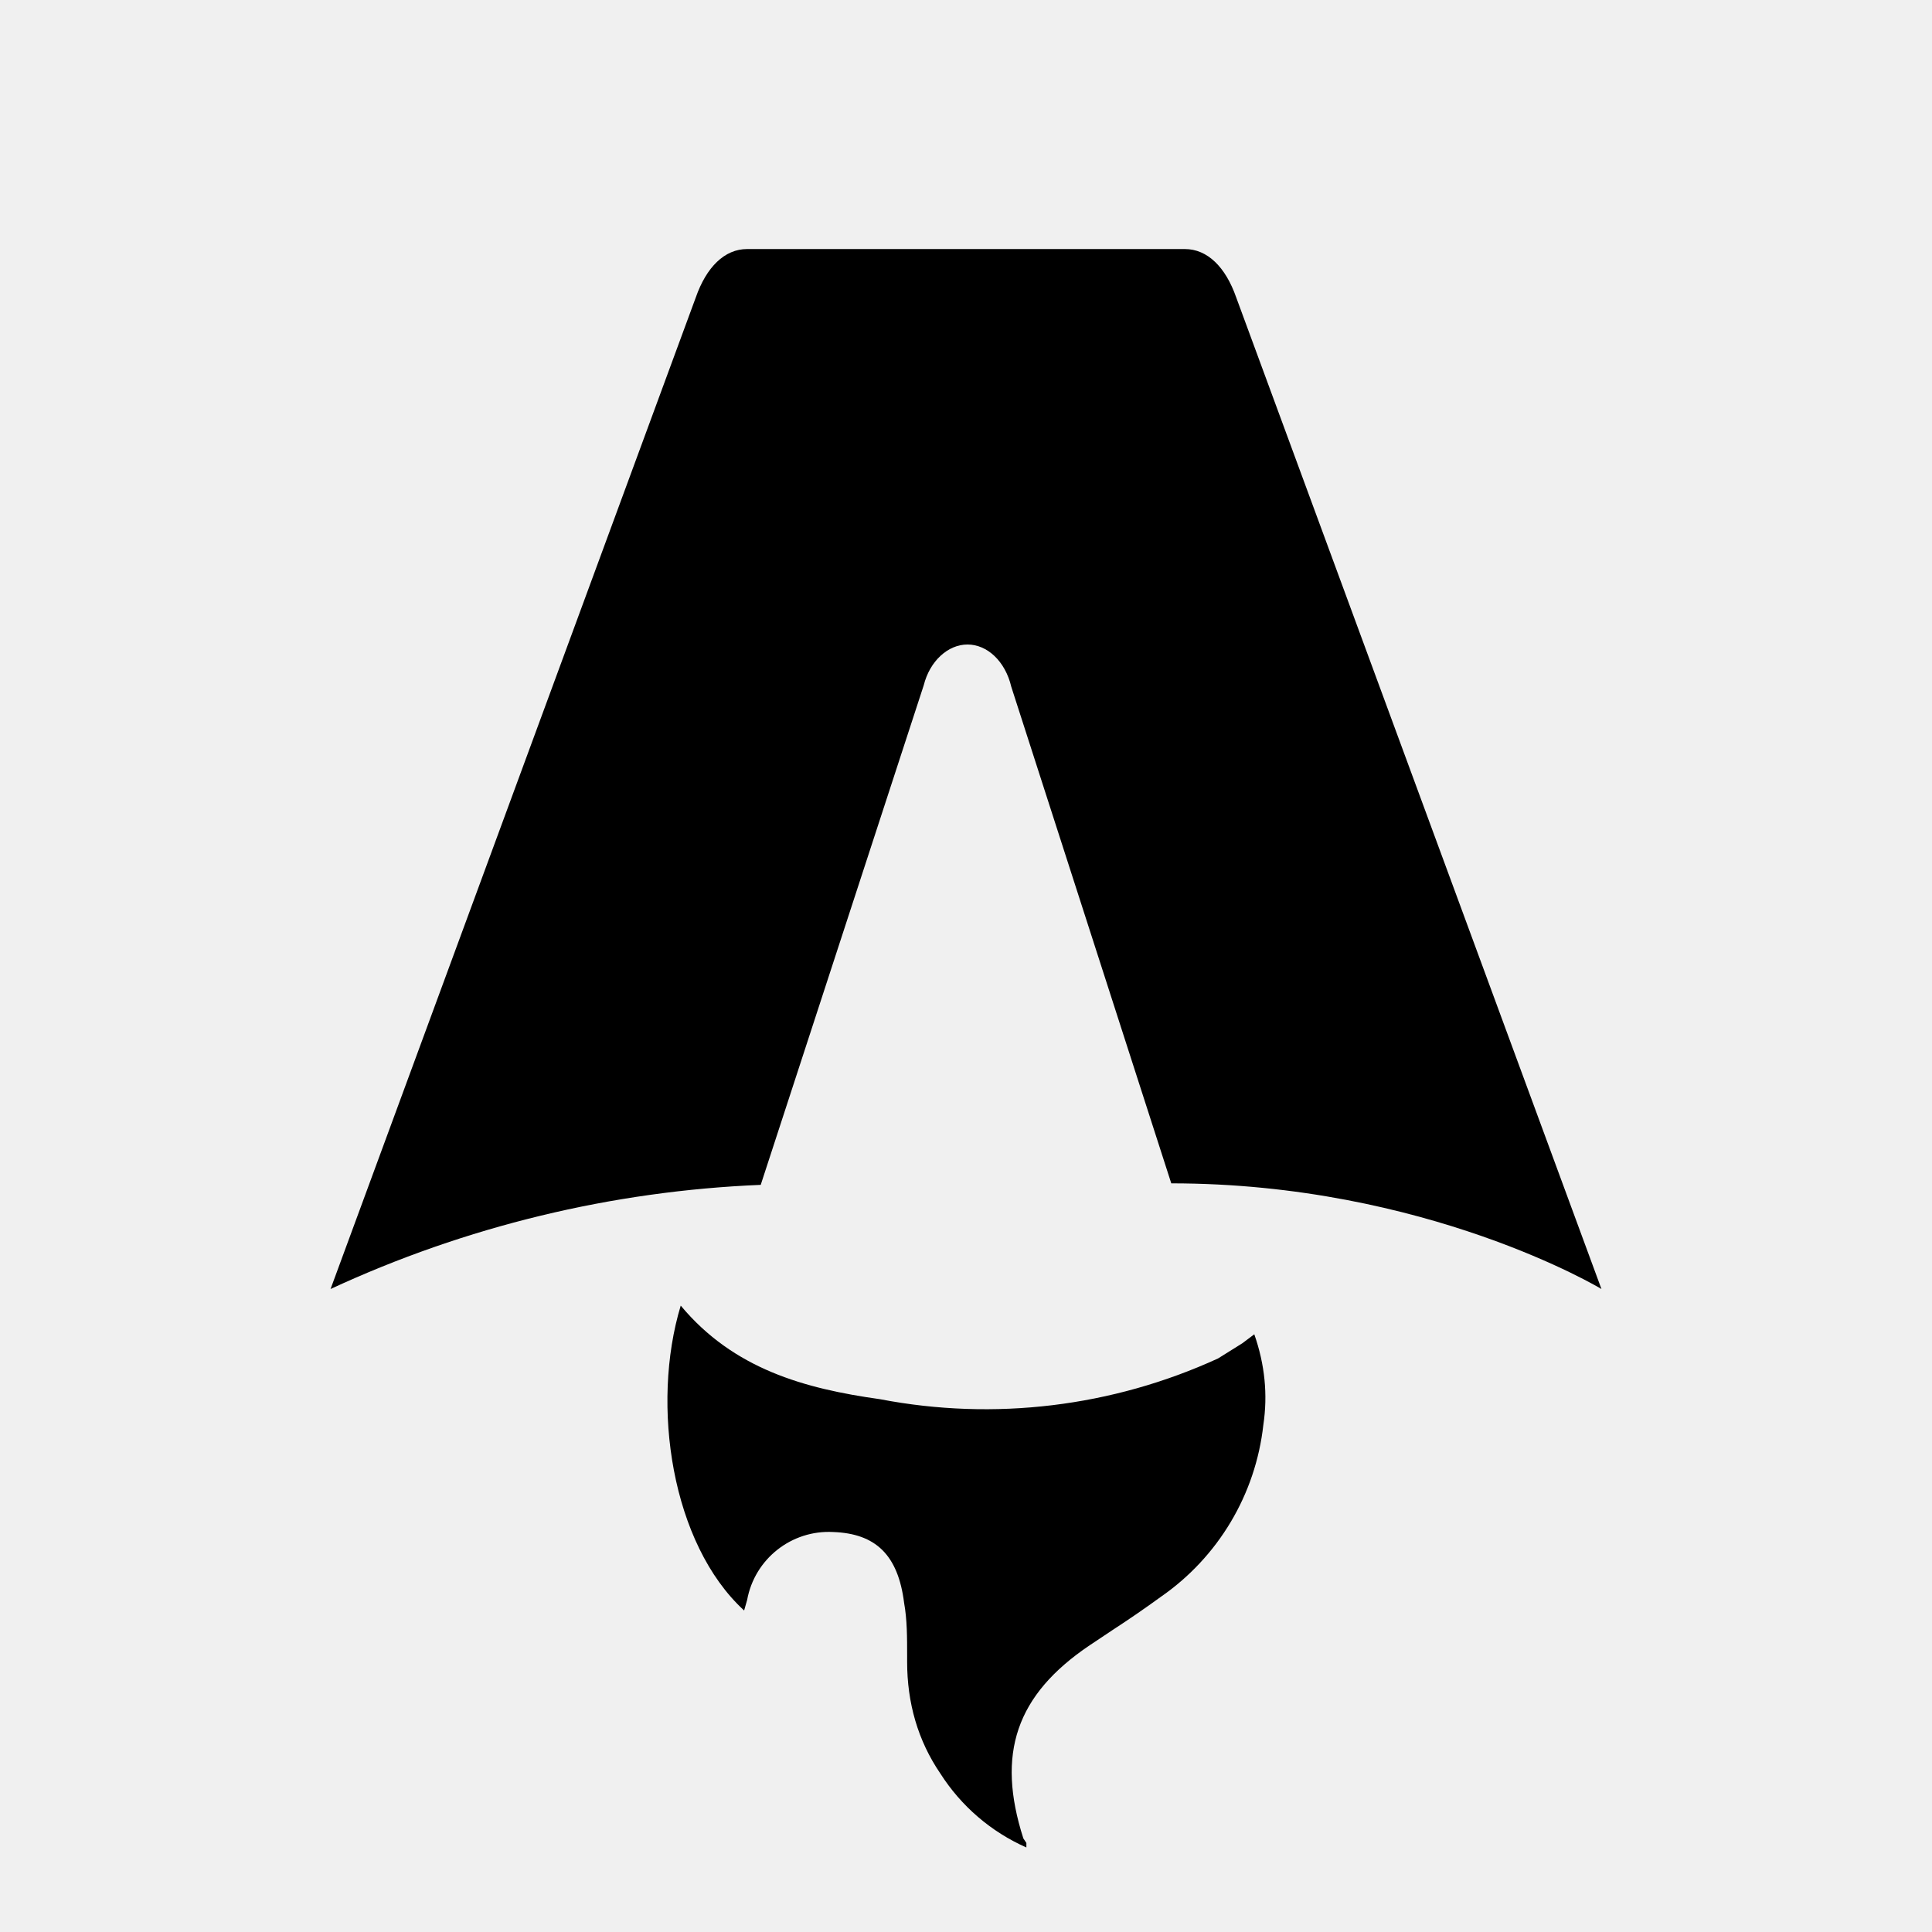
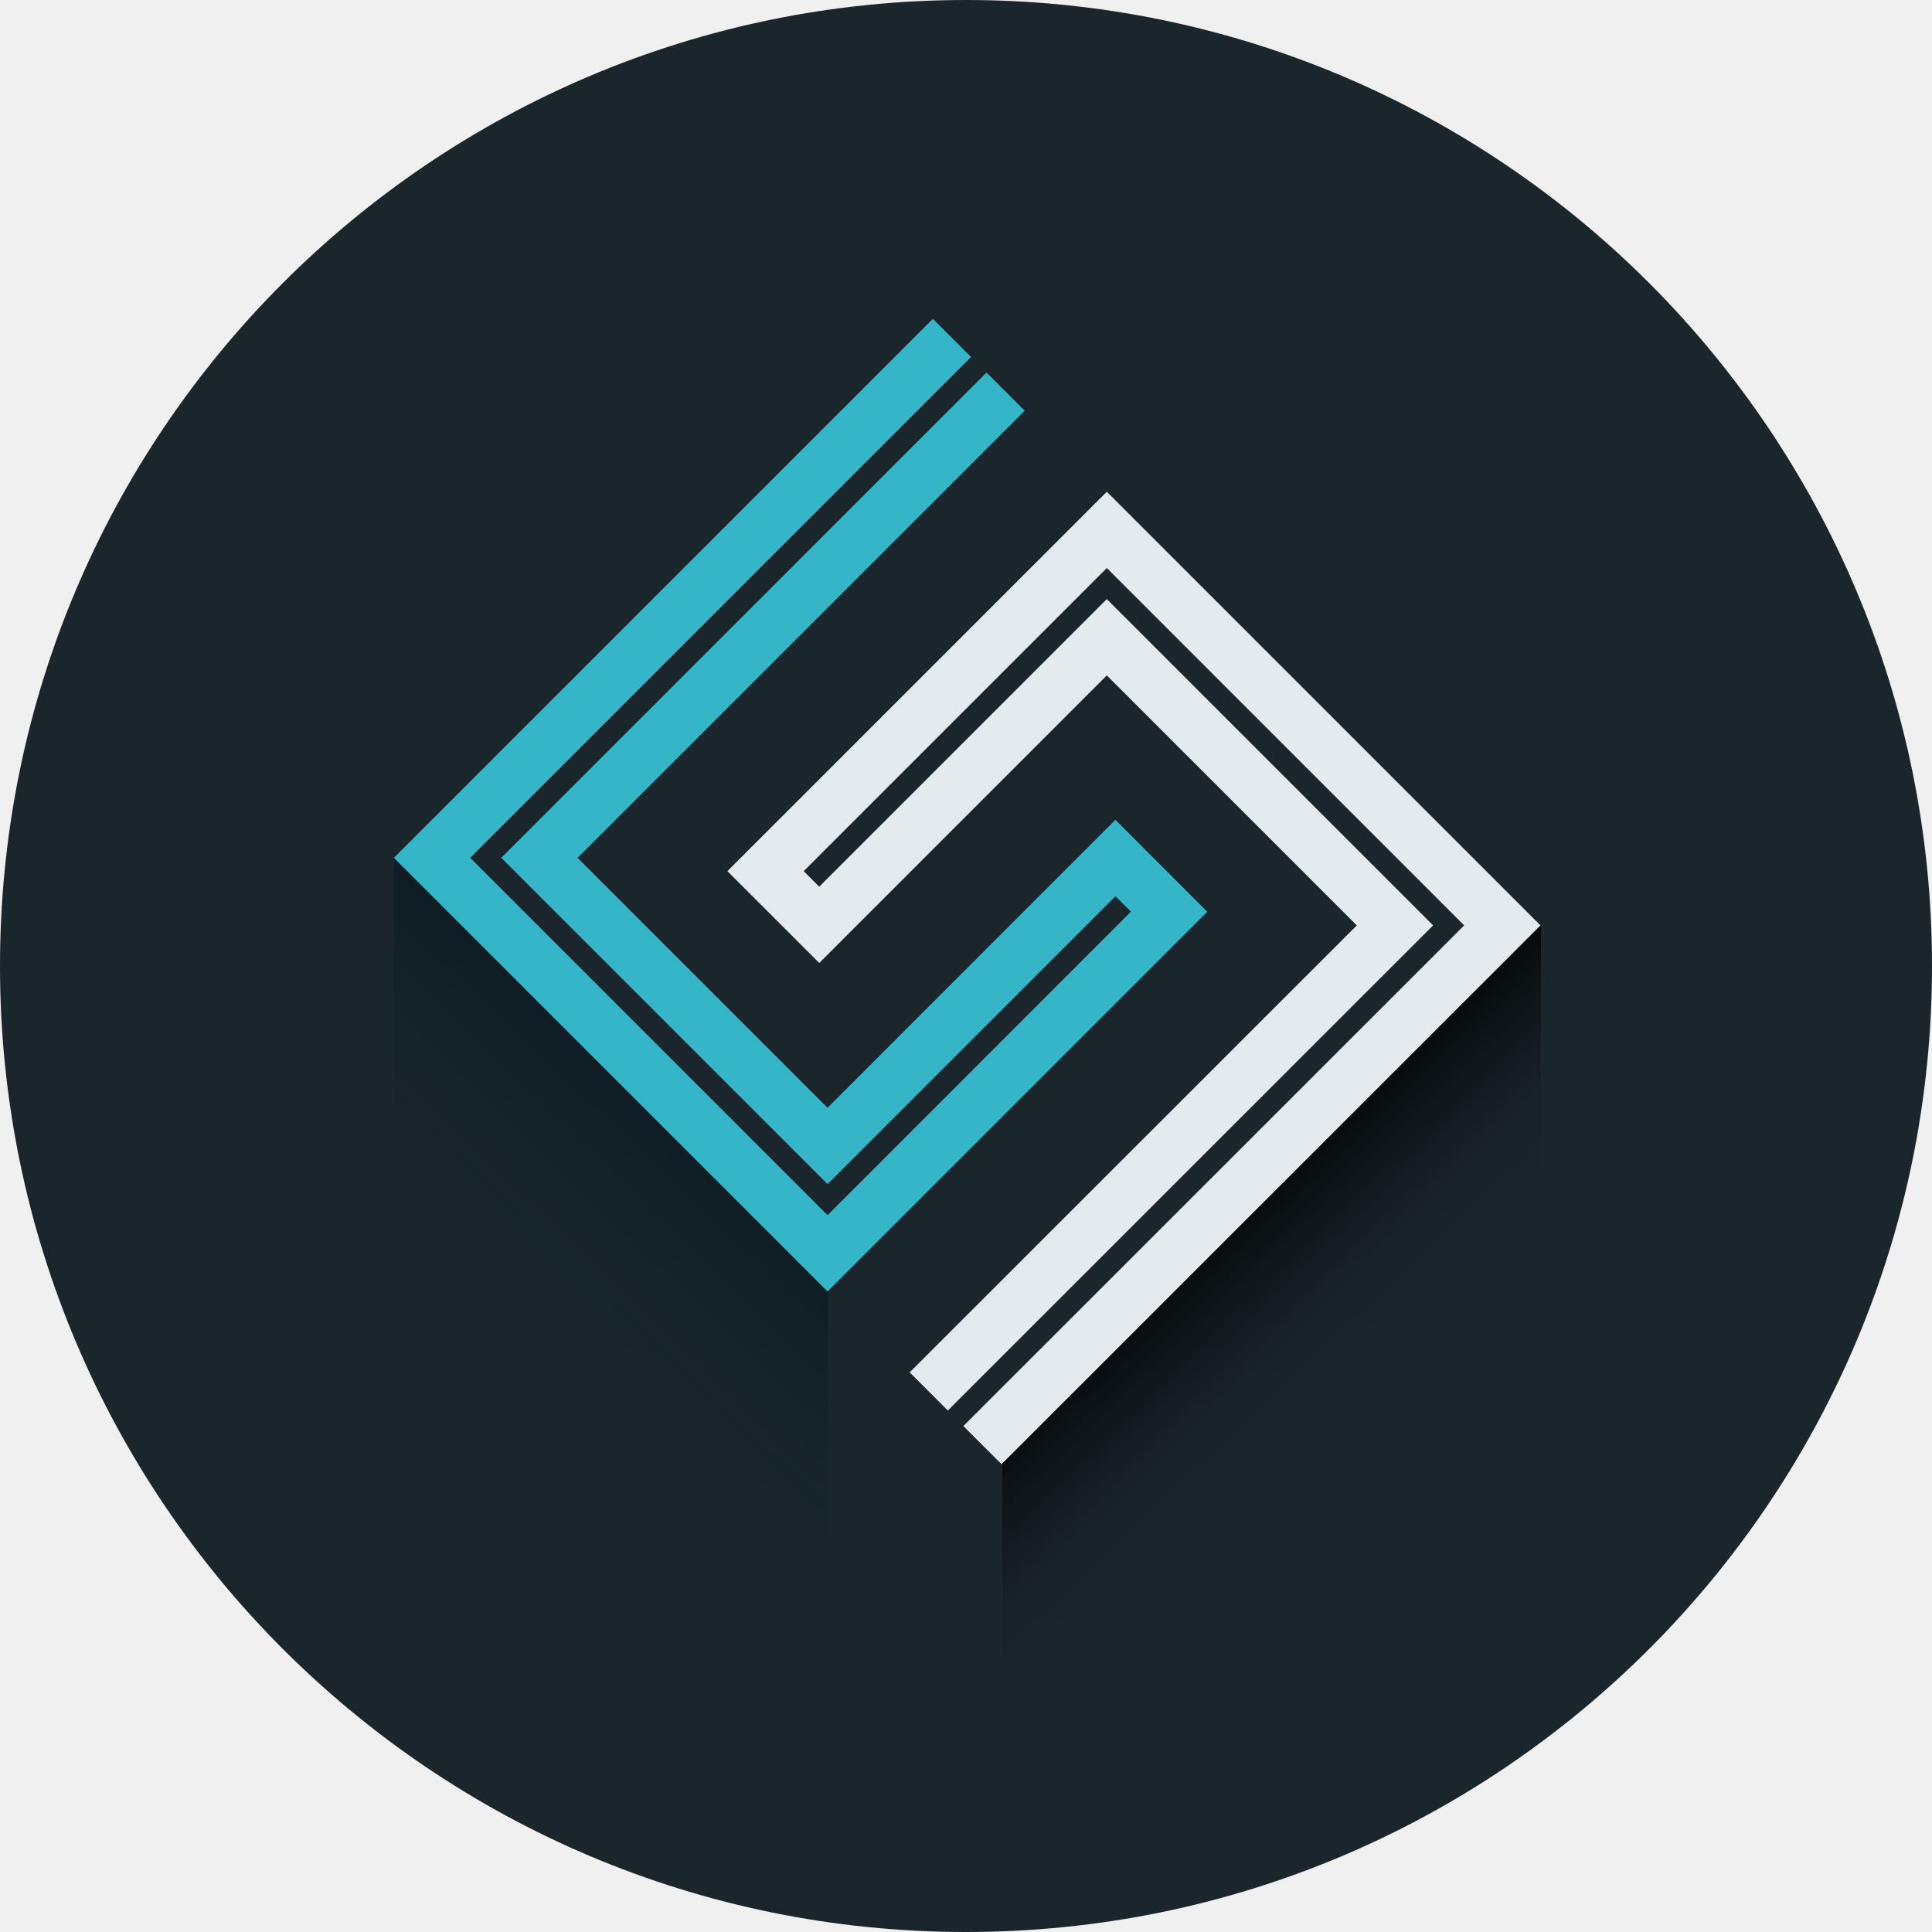
- <svg xmlns="http://www.w3.org/2000/svg" fill="none" viewBox="0 0 128 128">
-   <path d="M50.4 78.5a75.1 75.1 0 0 0-28.5 6.9l24.2-65.7c.7-2 1.9-3.2 3.4-3.2h29c1.5 0 2.7 1.2 3.4 3.2l24.2 65.7s-11.6-7-28.5-7L67 45.5c-.4-1.7-1.6-2.8-2.9-2.8-1.3 0-2.5 1.1-2.9 2.7L50.4 78.5Zm-1.1 28.2Zm-4.2-20.2c-2 6.6-.6 15.8 4.2 20.2a17.5 17.5 0 0 1 .2-.7 5.5 5.5 0 0 1 5.7-4.5c2.8.1 4.3 1.5 4.7 4.7.2 1.1.2 2.3.2 3.5v.4c0 2.7.7 5.2 2.2 7.4a13 13 0 0 0 5.7 4.9v-.3l-.2-.3c-1.8-5.6-.5-9.5 4.4-12.8l1.5-1a73 73 0 0 0 3.2-2.2 16 16 0 0 0 6.8-11.4c.3-2 .1-4-.6-6l-.8.6-1.6 1a37 37 0 0 1-22.4 2.7c-5-.7-9.7-2-13.2-6.2Z" />
-   <style>
-         path { fill: #000; }
-         @media (prefers-color-scheme: dark) {
-             path { fill: #FFF; }
-         }
-     </style>
+ <svg xmlns="http://www.w3.org/2000/svg" width="206" height="206" viewBox="0 0 206 206" fill="none">
+   <circle cx="103" cy="103" r="103" fill="#1B262C" />
+   <path style="mix-blend-mode:multiply" d="M164.313 98.61V126.789L106.862 184.95V155.899L164.313 98.61Z" fill="url(#paint0_linear_1_38)" />
+   <path style="mix-blend-mode:multiply" d="M42 91.185V135.442L88.284 182.45V137.335L42 91.185Z" fill="url(#paint1_linear_1_38)" />
+   <path d="M118.932 87.413L88.239 118.121L61.584 91.466L109.258 43.792L105.19 39.724L53.449 91.466L88.239 126.256L118.932 95.563L120.589 97.205L88.239 129.57L50.136 91.466L103.534 38.068L99.466 34L42 91.466L88.239 137.705L128.724 97.22L118.932 87.413Z" fill="#35B6C8" />
+   <path d="M118.015 52.431L77.559 92.886L87.352 102.678L118.015 72.015L144.67 98.67L96.996 146.329L101.064 150.396L152.805 98.67L118.015 63.879L87.352 94.543L85.695 92.886L118.015 60.566L156.119 98.67L102.72 152.053L106.788 156.121L164.254 98.67L118.015 52.431Z" fill="#E4EBEE" />
+   <defs>
+     <linearGradient id="paint0_linear_1_38" x1="124.464" y1="130.191" x2="148.042" y2="154.76" gradientUnits="userSpaceOnUse">
+       <stop offset="0.08" stop-color="#1B262C" />
+       <stop offset="0.3" stop-color="#1B262C" stop-opacity="0.49" />
+       <stop offset="0.52" stop-color="#1B262C" stop-opacity="0.13" />
+       <stop offset="0.7" stop-color="#1B262C" stop-opacity="0" />
+     </linearGradient>
+     <linearGradient id="paint1_linear_1_38" x1="82.825" y1="118.387" x2="47.458" y2="155.248" gradientUnits="userSpaceOnUse">
+       <stop stop-color="#2C9FAF" />
+       <stop offset="0.11" stop-color="#2C9FAF" stop-opacity="0.75" />
+       <stop offset="0.25" stop-color="#2C9FAF" stop-opacity="0.48" />
+       <stop offset="0.38" stop-color="#2C9FAF" stop-opacity="0.27" />
+       <stop offset="0.5" stop-color="#2C9FAF" stop-opacity="0.12" />
+       <stop offset="0.61" stop-color="#2C9FAF" stop-opacity="0.03" />
+       <stop offset="0.7" stop-color="#2C9FAF" stop-opacity="0" />
+     </linearGradient>
+   </defs>
</svg>
